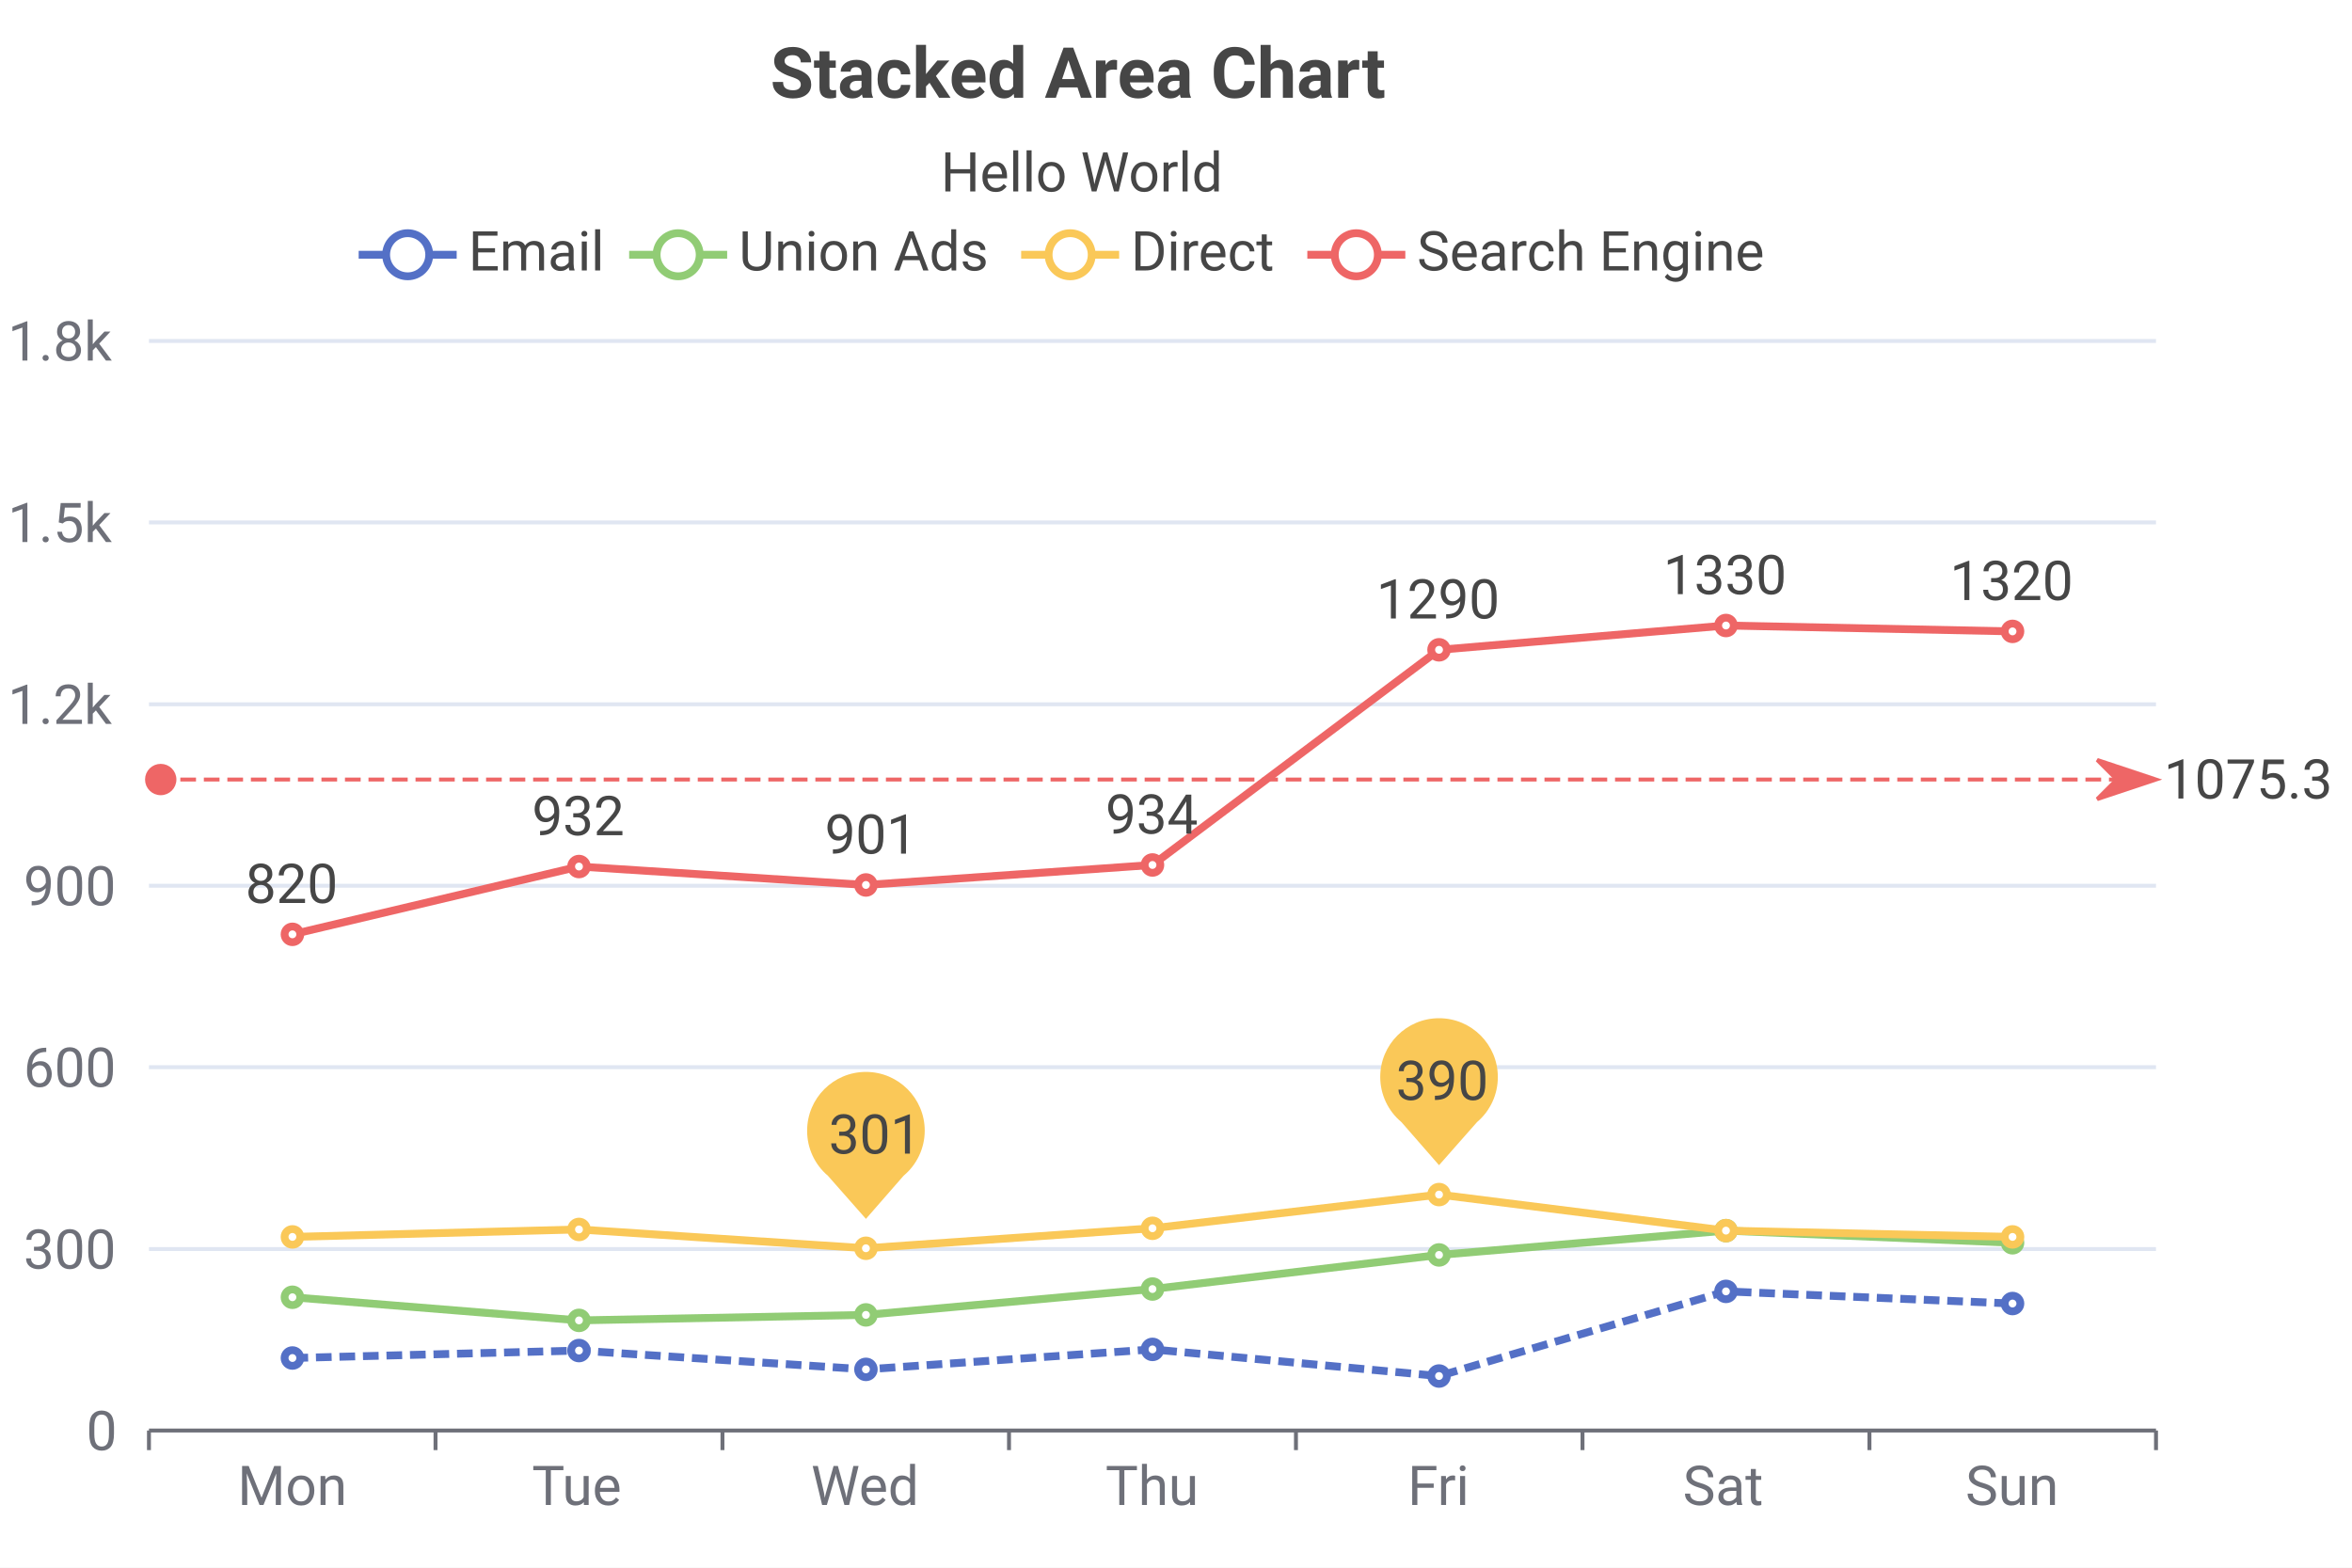
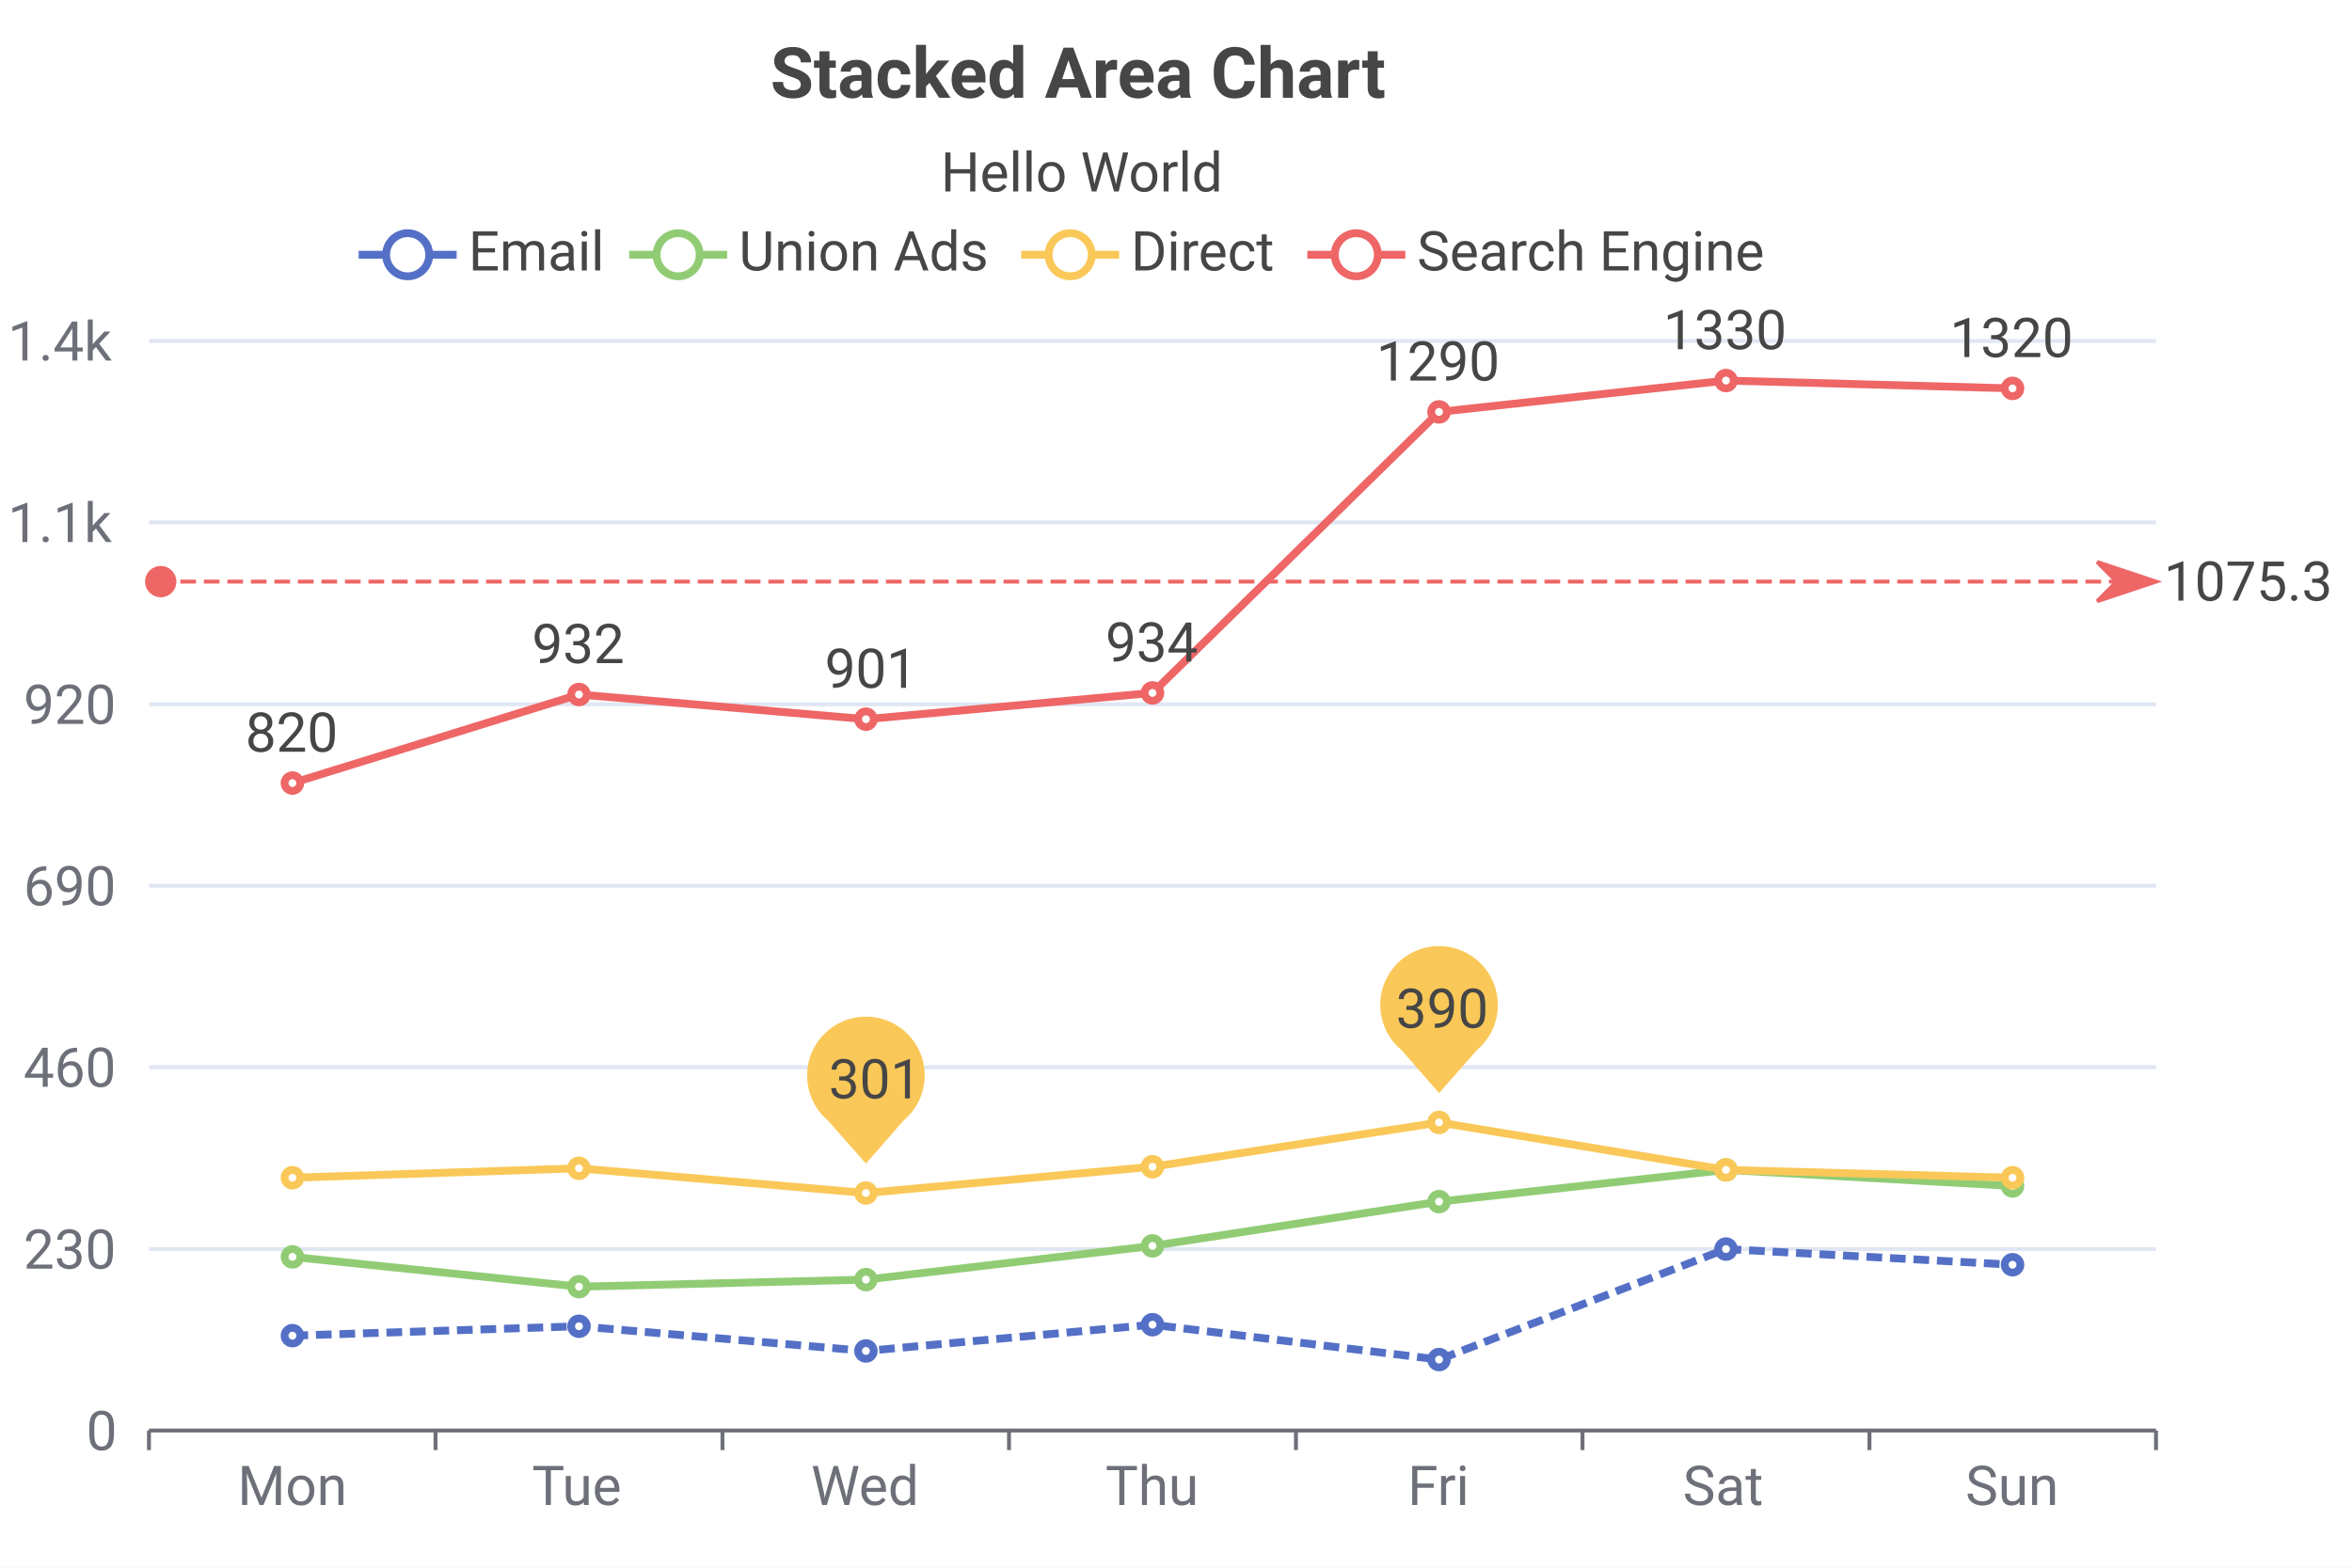
<svg xmlns="http://www.w3.org/2000/svg" width="600" height="400" viewBox="0 0 600 400">
  <rect x="0" y="0" width="600" height="400" fill="#FFFFFF" />
  <text font-size="18" x="196.5" y="5" dy="15" font-weight="bold" dominant-baseline="middle" font-family="Roboto" fill="#464646">
Stacked Area Chart
</text>
  <text font-size="14" x="240" y="35" dy="10" dominant-baseline="middle" font-family="Roboto" fill="#464646">
Hello World
</text>
  <g>
    <line stroke-width="2" x1="91.5" y1="65" x2="116.5" y2="65" stroke="#5470C6" />
    <circle cx="104" cy="65" r="5.5" stroke-width="2" stroke="#5470C6" fill="#FFFFFF" />
    <text font-size="14" x="119.5" y="69" font-family="Roboto" fill="#464646">
Email
</text>
  </g>
  <g>
    <line stroke-width="2" x1="160.5" y1="65" x2="185.5" y2="65" stroke="#91CC75" />
    <circle cx="173" cy="65" r="5.5" stroke-width="2" stroke="#91CC75" fill="#FFFFFF" />
    <text font-size="14" x="188.5" y="69" font-family="Roboto" fill="#464646">
Union Ads
</text>
  </g>
  <g>
    <line stroke-width="2" x1="260.5" y1="65" x2="285.5" y2="65" stroke="#FAC858" />
    <circle cx="273" cy="65" r="5.5" stroke-width="2" stroke="#FAC858" fill="#FFFFFF" />
    <text font-size="14" x="288.5" y="69" font-family="Roboto" fill="#464646">
Direct
</text>
  </g>
  <g>
    <line stroke-width="2" x1="333.5" y1="65" x2="358.5" y2="65" stroke="#EE6666" />
    <circle cx="346" cy="65" r="5.5" stroke-width="2" stroke="#EE6666" fill="#FFFFFF" />
    <text font-size="14" x="361.5" y="69" font-family="Roboto" fill="#464646">
Search Engine
</text>
  </g>
  <g stroke="#E0E6F2">
    <line stroke-width="1" x1="38" y1="87" x2="550" y2="87" />
    <line stroke-width="1" x1="38" y1="133.3" x2="550" y2="133.3" />
    <line stroke-width="1" x1="38" y1="179.7" x2="550" y2="179.7" />
    <line stroke-width="1" x1="38" y1="226" x2="550" y2="226" />
    <line stroke-width="1" x1="38" y1="272.3" x2="550" y2="272.3" />
    <line stroke-width="1" x1="38" y1="318.7" x2="550" y2="318.7" />
  </g>
  <g>
    <text font-size="14" x="2" y="92" font-family="Roboto" fill="#6E7079">
- 1.8k
+ 1.4k
</text>
    <text font-size="14" x="2" y="138.3" font-family="Roboto" fill="#6E7079">
- 1.5k
+ 1.1k
</text>
-     <text font-size="14" x="2" y="184.7" font-family="Roboto" fill="#6E7079">
- 1.2k
+     <text font-size="14" x="6" y="184.7" font-family="Roboto" fill="#6E7079">
+ 920
</text>
    <text font-size="14" x="6" y="231" font-family="Roboto" fill="#6E7079">
- 900
+ 690
</text>
    <text font-size="14" x="6" y="277.3" font-family="Roboto" fill="#6E7079">
- 600
+ 460
</text>
    <text font-size="14" x="6" y="323.7" font-family="Roboto" fill="#6E7079">
- 300
+ 230
</text>
    <text font-size="14" x="22" y="370" font-family="Roboto" fill="#6E7079">
0
</text>
  </g>
  <g>
    <g stroke="#6E7079">
      <line stroke-width="1" x1="38" y1="365" x2="550" y2="365" />
      <line stroke-width="1" x1="38" y1="365" x2="38" y2="370" />
      <line stroke-width="1" x1="111.1" y1="365" x2="111.1" y2="370" />
      <line stroke-width="1" x1="184.3" y1="365" x2="184.3" y2="370" />
      <line stroke-width="1" x1="257.4" y1="365" x2="257.4" y2="370" />
      <line stroke-width="1" x1="330.6" y1="365" x2="330.6" y2="370" />
      <line stroke-width="1" x1="403.7" y1="365" x2="403.7" y2="370" />
      <line stroke-width="1" x1="476.9" y1="365" x2="476.9" y2="370" />
      <line stroke-width="1" x1="550" y1="365" x2="550" y2="370" />
    </g>
    <text font-size="14" x="60.6" y="384" font-family="Roboto" fill="#6E7079">
Mon
</text>
    <text font-size="14" x="135.7" y="384" font-family="Roboto" fill="#6E7079">
Tue
</text>
    <text font-size="14" x="206.9" y="384" font-family="Roboto" fill="#6E7079">
Wed
</text>
    <text font-size="14" x="282" y="384" font-family="Roboto" fill="#6E7079">
Thu
</text>
    <text font-size="14" x="359.1" y="384" font-family="Roboto" fill="#6E7079">
Fri
</text>
    <text font-size="14" x="429.3" y="384" font-family="Roboto" fill="#6E7079">
Sat
</text>
    <text font-size="14" x="501.4" y="384" font-family="Roboto" fill="#6E7079">
Sun
</text>
  </g>
  <g>
-     <path d="M 74.6 346.5 L 147.7 344.6 L 220.9 349.4 L 294 344.3 L 367.1 351.1 L 440.3 329.5 L 513.4 332.6" stroke-width="2" fill="none" stroke="#5470C6" stroke-dasharray="4,2" />
-     <circle cx="74.6" cy="346.5" r="2" stroke-width="2" stroke="#5470C6" fill="#FFFFFF" />
-     <circle cx="147.7" cy="344.6" r="2" stroke-width="2" stroke="#5470C6" fill="#FFFFFF" />
-     <circle cx="220.9" cy="349.4" r="2" stroke-width="2" stroke="#5470C6" fill="#FFFFFF" />
-     <circle cx="294" cy="344.3" r="2" stroke-width="2" stroke="#5470C6" fill="#FFFFFF" />
-     <circle cx="367.1" cy="351.1" r="2" stroke-width="2" stroke="#5470C6" fill="#FFFFFF" />
-     <circle cx="440.3" cy="329.5" r="2" stroke-width="2" stroke="#5470C6" fill="#FFFFFF" />
-     <circle cx="513.4" cy="332.6" r="2" stroke-width="2" stroke="#5470C6" fill="#FFFFFF" />
+     <path d="M 74.6 340.8 L 147.7 338.4 L 220.9 344.7 L 294 338 L 367.1 346.9 L 440.3 318.7 L 513.4 322.7" stroke-width="2" fill="none" stroke="#5470C6" stroke-dasharray="4,2" />
+     <circle cx="74.6" cy="340.8" r="2" stroke-width="2" stroke="#5470C6" fill="#FFFFFF" />
+     <circle cx="147.7" cy="338.4" r="2" stroke-width="2" stroke="#5470C6" fill="#FFFFFF" />
+     <circle cx="220.9" cy="344.7" r="2" stroke-width="2" stroke="#5470C6" fill="#FFFFFF" />
+     <circle cx="294" cy="338" r="2" stroke-width="2" stroke="#5470C6" fill="#FFFFFF" />
+     <circle cx="367.1" cy="346.9" r="2" stroke-width="2" stroke="#5470C6" fill="#FFFFFF" />
+     <circle cx="440.3" cy="318.7" r="2" stroke-width="2" stroke="#5470C6" fill="#FFFFFF" />
+     <circle cx="513.4" cy="322.7" r="2" stroke-width="2" stroke="#5470C6" fill="#FFFFFF" />
  </g>
  <g>
-     <path d="M 74.6 331 L 147.7 336.9 L 220.9 335.5 L 294 328.9 L 367.1 320.2 L 440.3 314 L 513.4 317.1" stroke-width="2" fill="none" stroke="#91CC75" />
-     <circle cx="74.6" cy="331" r="2" stroke-width="2" stroke="#91CC75" fill="#FFFFFF" />
-     <circle cx="147.7" cy="336.9" r="2" stroke-width="2" stroke="#91CC75" fill="#FFFFFF" />
-     <circle cx="220.9" cy="335.5" r="2" stroke-width="2" stroke="#91CC75" fill="#FFFFFF" />
-     <circle cx="294" cy="328.9" r="2" stroke-width="2" stroke="#91CC75" fill="#FFFFFF" />
-     <circle cx="367.1" cy="320.2" r="2" stroke-width="2" stroke="#91CC75" fill="#FFFFFF" />
-     <circle cx="440.3" cy="314" r="2" stroke-width="2" stroke="#91CC75" fill="#FFFFFF" />
-     <circle cx="513.4" cy="317.1" r="2" stroke-width="2" stroke="#91CC75" fill="#FFFFFF" />
+     <path d="M 74.6 320.7 L 147.7 328.3 L 220.9 326.5 L 294 317.9 L 367.1 306.6 L 440.3 298.5 L 513.4 302.6" stroke-width="2" fill="none" stroke="#91CC75" />
+     <circle cx="74.6" cy="320.7" r="2" stroke-width="2" stroke="#91CC75" fill="#FFFFFF" />
+     <circle cx="147.7" cy="328.3" r="2" stroke-width="2" stroke="#91CC75" fill="#FFFFFF" />
+     <circle cx="220.9" cy="326.5" r="2" stroke-width="2" stroke="#91CC75" fill="#FFFFFF" />
+     <circle cx="294" cy="317.9" r="2" stroke-width="2" stroke="#91CC75" fill="#FFFFFF" />
+     <circle cx="367.1" cy="306.6" r="2" stroke-width="2" stroke="#91CC75" fill="#FFFFFF" />
+     <circle cx="440.3" cy="298.5" r="2" stroke-width="2" stroke="#91CC75" fill="#FFFFFF" />
+     <circle cx="513.4" cy="302.6" r="2" stroke-width="2" stroke="#91CC75" fill="#FFFFFF" />
  </g>
  <g>
-     <path d="M 74.6 315.6 L 147.7 313.7 L 220.9 318.5 L 294 313.4 L 367.1 304.8 L 440.3 314 L 513.4 315.6" stroke-width="2" fill="none" stroke="#FAC858" />
-     <circle cx="74.6" cy="315.6" r="2" stroke-width="2" stroke="#FAC858" fill="#FFFFFF" />
-     <circle cx="147.7" cy="313.7" r="2" stroke-width="2" stroke="#FAC858" fill="#FFFFFF" />
-     <circle cx="220.9" cy="318.5" r="2" stroke-width="2" stroke="#FAC858" fill="#FFFFFF" />
-     <circle cx="294" cy="313.4" r="2" stroke-width="2" stroke="#FAC858" fill="#FFFFFF" />
-     <circle cx="367.1" cy="304.8" r="2" stroke-width="2" stroke="#FAC858" fill="#FFFFFF" />
-     <circle cx="440.3" cy="314" r="2" stroke-width="2" stroke="#FAC858" fill="#FFFFFF" />
-     <circle cx="513.4" cy="315.6" r="2" stroke-width="2" stroke="#FAC858" fill="#FFFFFF" />
+     <path d="M 74.6 300.5 L 147.7 298.1 L 220.9 304.4 L 294 297.7 L 367.1 286.4 L 440.3 298.5 L 513.4 300.5" stroke-width="2" fill="none" stroke="#FAC858" />
+     <circle cx="74.6" cy="300.5" r="2" stroke-width="2" stroke="#FAC858" fill="#FFFFFF" />
+     <circle cx="147.7" cy="298.1" r="2" stroke-width="2" stroke="#FAC858" fill="#FFFFFF" />
+     <circle cx="220.9" cy="304.4" r="2" stroke-width="2" stroke="#FAC858" fill="#FFFFFF" />
+     <circle cx="294" cy="297.7" r="2" stroke-width="2" stroke="#FAC858" fill="#FFFFFF" />
+     <circle cx="367.1" cy="286.4" r="2" stroke-width="2" stroke="#FAC858" fill="#FFFFFF" />
+     <circle cx="440.3" cy="298.5" r="2" stroke-width="2" stroke="#FAC858" fill="#FFFFFF" />
+     <circle cx="513.4" cy="300.5" r="2" stroke-width="2" stroke="#FAC858" fill="#FFFFFF" />
  </g>
-   <path d="M 357.5,286.3 A 15,15 0,0,1 352.1,274.8 A 15,15 0,0,1 382.1,274.8 A 15,15 0,0,1 376.8,286.3 L 367.1,297.3 Z" fill="#FAC858" />
-   <text font-size="14" x="367.1" y="269.3" dx="-11" dy="7.5" dominant-baseline="middle" font-family="Roboto" fill="#464646">
+   <path d="M 357.5,267.9 A 15,15 0,0,1 352.1,256.4 A 15,15 0,0,1 382.1,256.4 A 15,15 0,0,1 376.8,267.9 L 367.1,278.9 Z" fill="#FAC858" />
+   <text font-size="14" x="367.1" y="250.9" dx="-11" dy="7.5" dominant-baseline="middle" font-family="Roboto" fill="#464646">
390
</text>
-   <path d="M 211.2,300 A 15,15 0,0,1 205.9,288.5 A 15,15 0,0,1 235.9,288.5 A 15,15 0,0,1 230.5,300 L 220.9,311 Z" fill="#FAC858" />
-   <text font-size="14" x="220.9" y="283" dx="-9.5" dy="7.5" dominant-baseline="middle" font-family="Roboto" fill="#464646">
+   <path d="M 211.2,285.9 A 15,15 0,0,1 205.9,274.4 A 15,15 0,0,1 235.9,274.4 A 15,15 0,0,1 230.5,285.9 L 220.9,296.9 Z" fill="#FAC858" />
+   <text font-size="14" x="220.9" y="268.9" dx="-9.5" dy="7.5" dominant-baseline="middle" font-family="Roboto" fill="#464646">
301
</text>
  <g>
-     <path d="M 74.6 238.4 L 147.7 221.1 L 220.9 225.8 L 294 220.7 L 367.1 165.8 L 440.3 159.6 L 513.4 161.1" stroke-width="2" fill="none" stroke="#EE6666" />
-     <circle cx="74.6" cy="238.4" r="2" stroke-width="2" stroke="#EE6666" fill="#FFFFFF" />
-     <circle cx="147.7" cy="221.1" r="2" stroke-width="2" stroke="#EE6666" fill="#FFFFFF" />
-     <circle cx="220.9" cy="225.8" r="2" stroke-width="2" stroke="#EE6666" fill="#FFFFFF" />
-     <circle cx="294" cy="220.7" r="2" stroke-width="2" stroke="#EE6666" fill="#FFFFFF" />
-     <circle cx="367.1" cy="165.8" r="2" stroke-width="2" stroke="#EE6666" fill="#FFFFFF" />
-     <circle cx="440.3" cy="159.6" r="2" stroke-width="2" stroke="#EE6666" fill="#FFFFFF" />
-     <circle cx="513.4" cy="161.1" r="2" stroke-width="2" stroke="#EE6666" fill="#FFFFFF" />
+     <path d="M 74.6 199.8 L 147.7 177.2 L 220.9 183.5 L 294 176.8 L 367.1 105.1 L 440.3 97.1 L 513.4 99.1" stroke-width="2" fill="none" stroke="#EE6666" />
+     <circle cx="74.6" cy="199.8" r="2" stroke-width="2" stroke="#EE6666" fill="#FFFFFF" />
+     <circle cx="147.7" cy="177.2" r="2" stroke-width="2" stroke="#EE6666" fill="#FFFFFF" />
+     <circle cx="220.9" cy="183.5" r="2" stroke-width="2" stroke="#EE6666" fill="#FFFFFF" />
+     <circle cx="294" cy="176.8" r="2" stroke-width="2" stroke="#EE6666" fill="#FFFFFF" />
+     <circle cx="367.1" cy="105.1" r="2" stroke-width="2" stroke="#EE6666" fill="#FFFFFF" />
+     <circle cx="440.3" cy="97.1" r="2" stroke-width="2" stroke="#EE6666" fill="#FFFFFF" />
+     <circle cx="513.4" cy="99.1" r="2" stroke-width="2" stroke="#EE6666" fill="#FFFFFF" />
  </g>
-   <text font-size="14" x="74.6" y="238.4" dx="-12" dy="-8" font-family="Roboto" fill="#464646">
+   <text font-size="14" x="74.6" y="199.8" dx="-12" dy="-8" font-family="Roboto" fill="#464646">
820
</text>
-   <text font-size="14" x="147.7" y="221.1" dx="-12" dy="-8" font-family="Roboto" fill="#464646">
+   <text font-size="14" x="147.7" y="177.2" dx="-12" dy="-8" font-family="Roboto" fill="#464646">
932
</text>
-   <text font-size="14" x="220.9" y="225.8" dx="-10.5" dy="-8" font-family="Roboto" fill="#464646">
+   <text font-size="14" x="220.9" y="183.5" dx="-10.5" dy="-8" font-family="Roboto" fill="#464646">
901
</text>
-   <text font-size="14" x="294" y="220.7" dx="-12" dy="-8" font-family="Roboto" fill="#464646">
+   <text font-size="14" x="294" y="176.8" dx="-12" dy="-8" font-family="Roboto" fill="#464646">
934
</text>
-   <text font-size="14" x="367.1" y="165.8" dx="-16" dy="-8" font-family="Roboto" fill="#464646">
+   <text font-size="14" x="367.1" y="105.1" dx="-16" dy="-8" font-family="Roboto" fill="#464646">
1290
</text>
-   <text font-size="14" x="440.3" y="159.6" dx="-16" dy="-8" font-family="Roboto" fill="#464646">
+   <text font-size="14" x="440.3" y="97.1" dx="-16" dy="-8" font-family="Roboto" fill="#464646">
1330
</text>
-   <text font-size="14" x="513.4" y="161.1" dx="-16" dy="-8" font-family="Roboto" fill="#464646">
+   <text font-size="14" x="513.4" y="99.1" dx="-16" dy="-8" font-family="Roboto" fill="#464646">
1320
</text>
-   <circle cx="41" cy="198.9" r="3.5" stroke-width="1" stroke="#EE6666" fill="#EE6666" />
-   <line stroke-width="1" x1="46" y1="198.9" x2="540" y2="198.9" stroke="#EE6666" stroke-dasharray="4,2" />
-   <path d="M 540 198.9 L 535 193.9 L 550 198.9 L 535 203.9 Z" stroke-width="1" fill="#EE6666" stroke="#EE6666" />
-   <text font-size="14" x="552" y="189.9" dy="10" dominant-baseline="middle" font-family="Roboto" fill="#464646">
+   <circle cx="41" cy="148.4" r="3.5" stroke-width="1" stroke="#EE6666" fill="#EE6666" />
+   <line stroke-width="1" x1="46" y1="148.4" x2="540" y2="148.4" stroke="#EE6666" stroke-dasharray="4,2" />
+   <path d="M 540 148.4 L 535 143.4 L 550 148.4 L 535 153.4 Z" stroke-width="1" fill="#EE6666" stroke="#EE6666" />
+   <text font-size="14" x="552" y="139.4" dy="10" dominant-baseline="middle" font-family="Roboto" fill="#464646">
1075.3
</text>
</svg>
